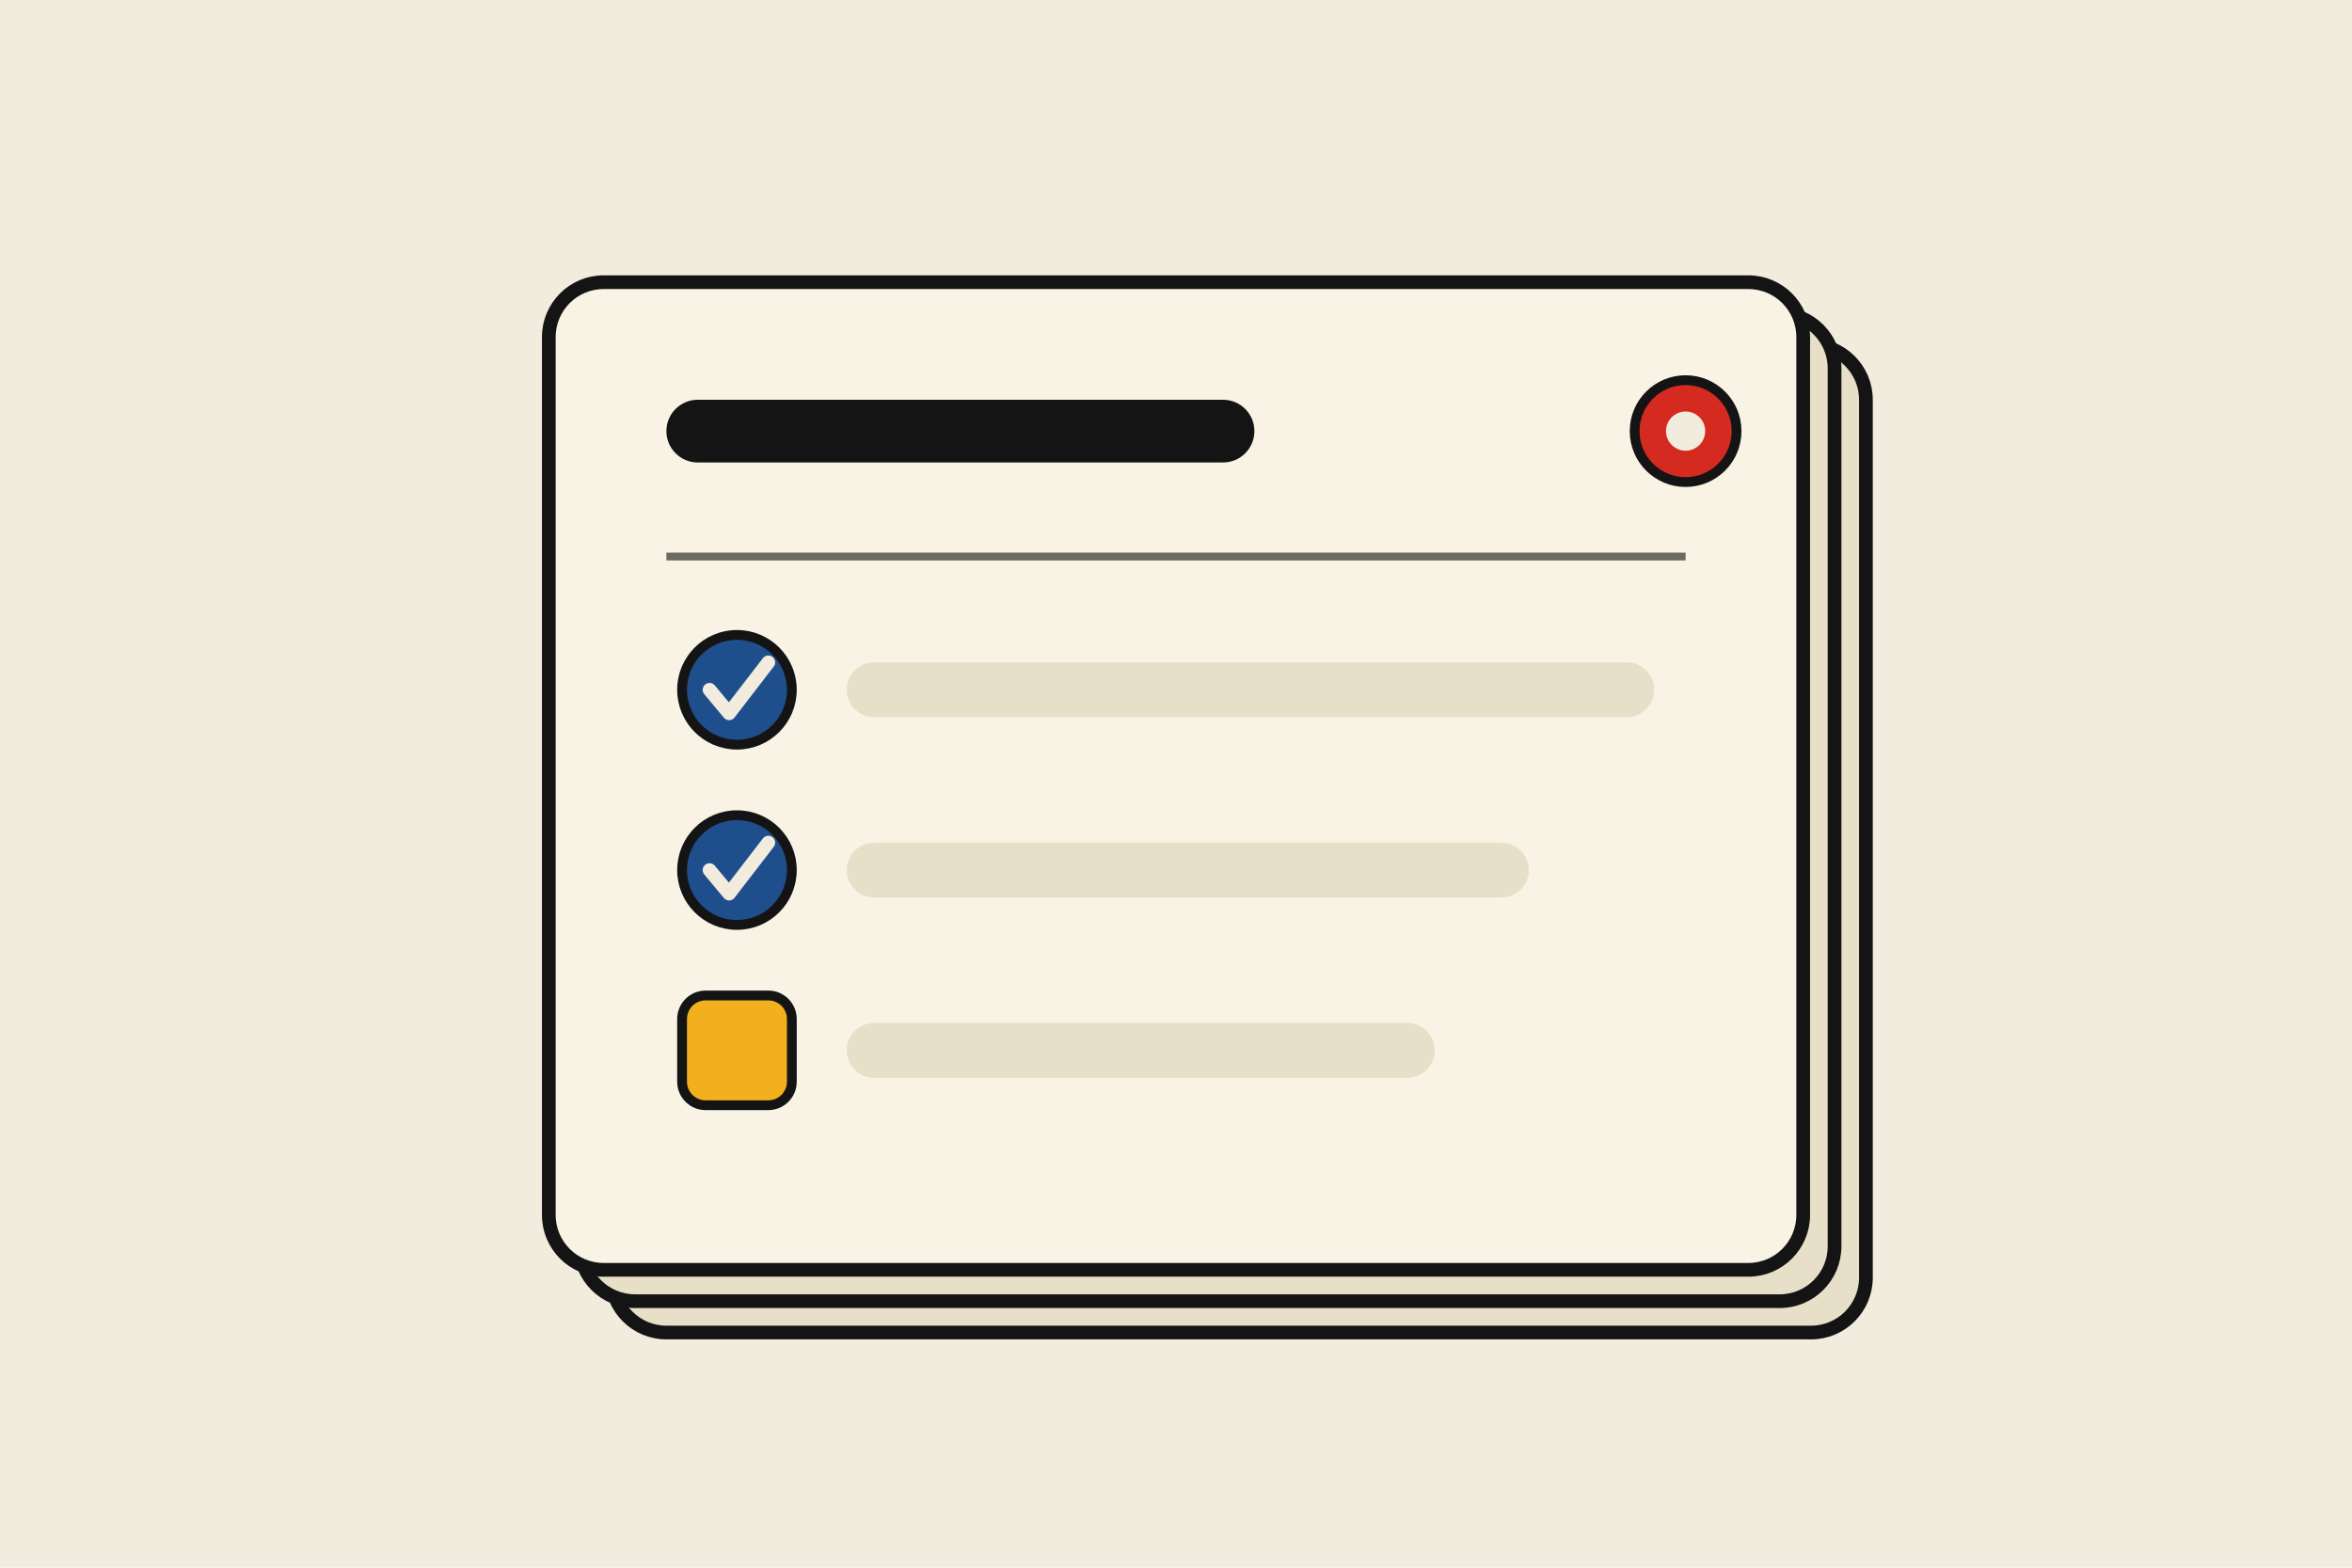
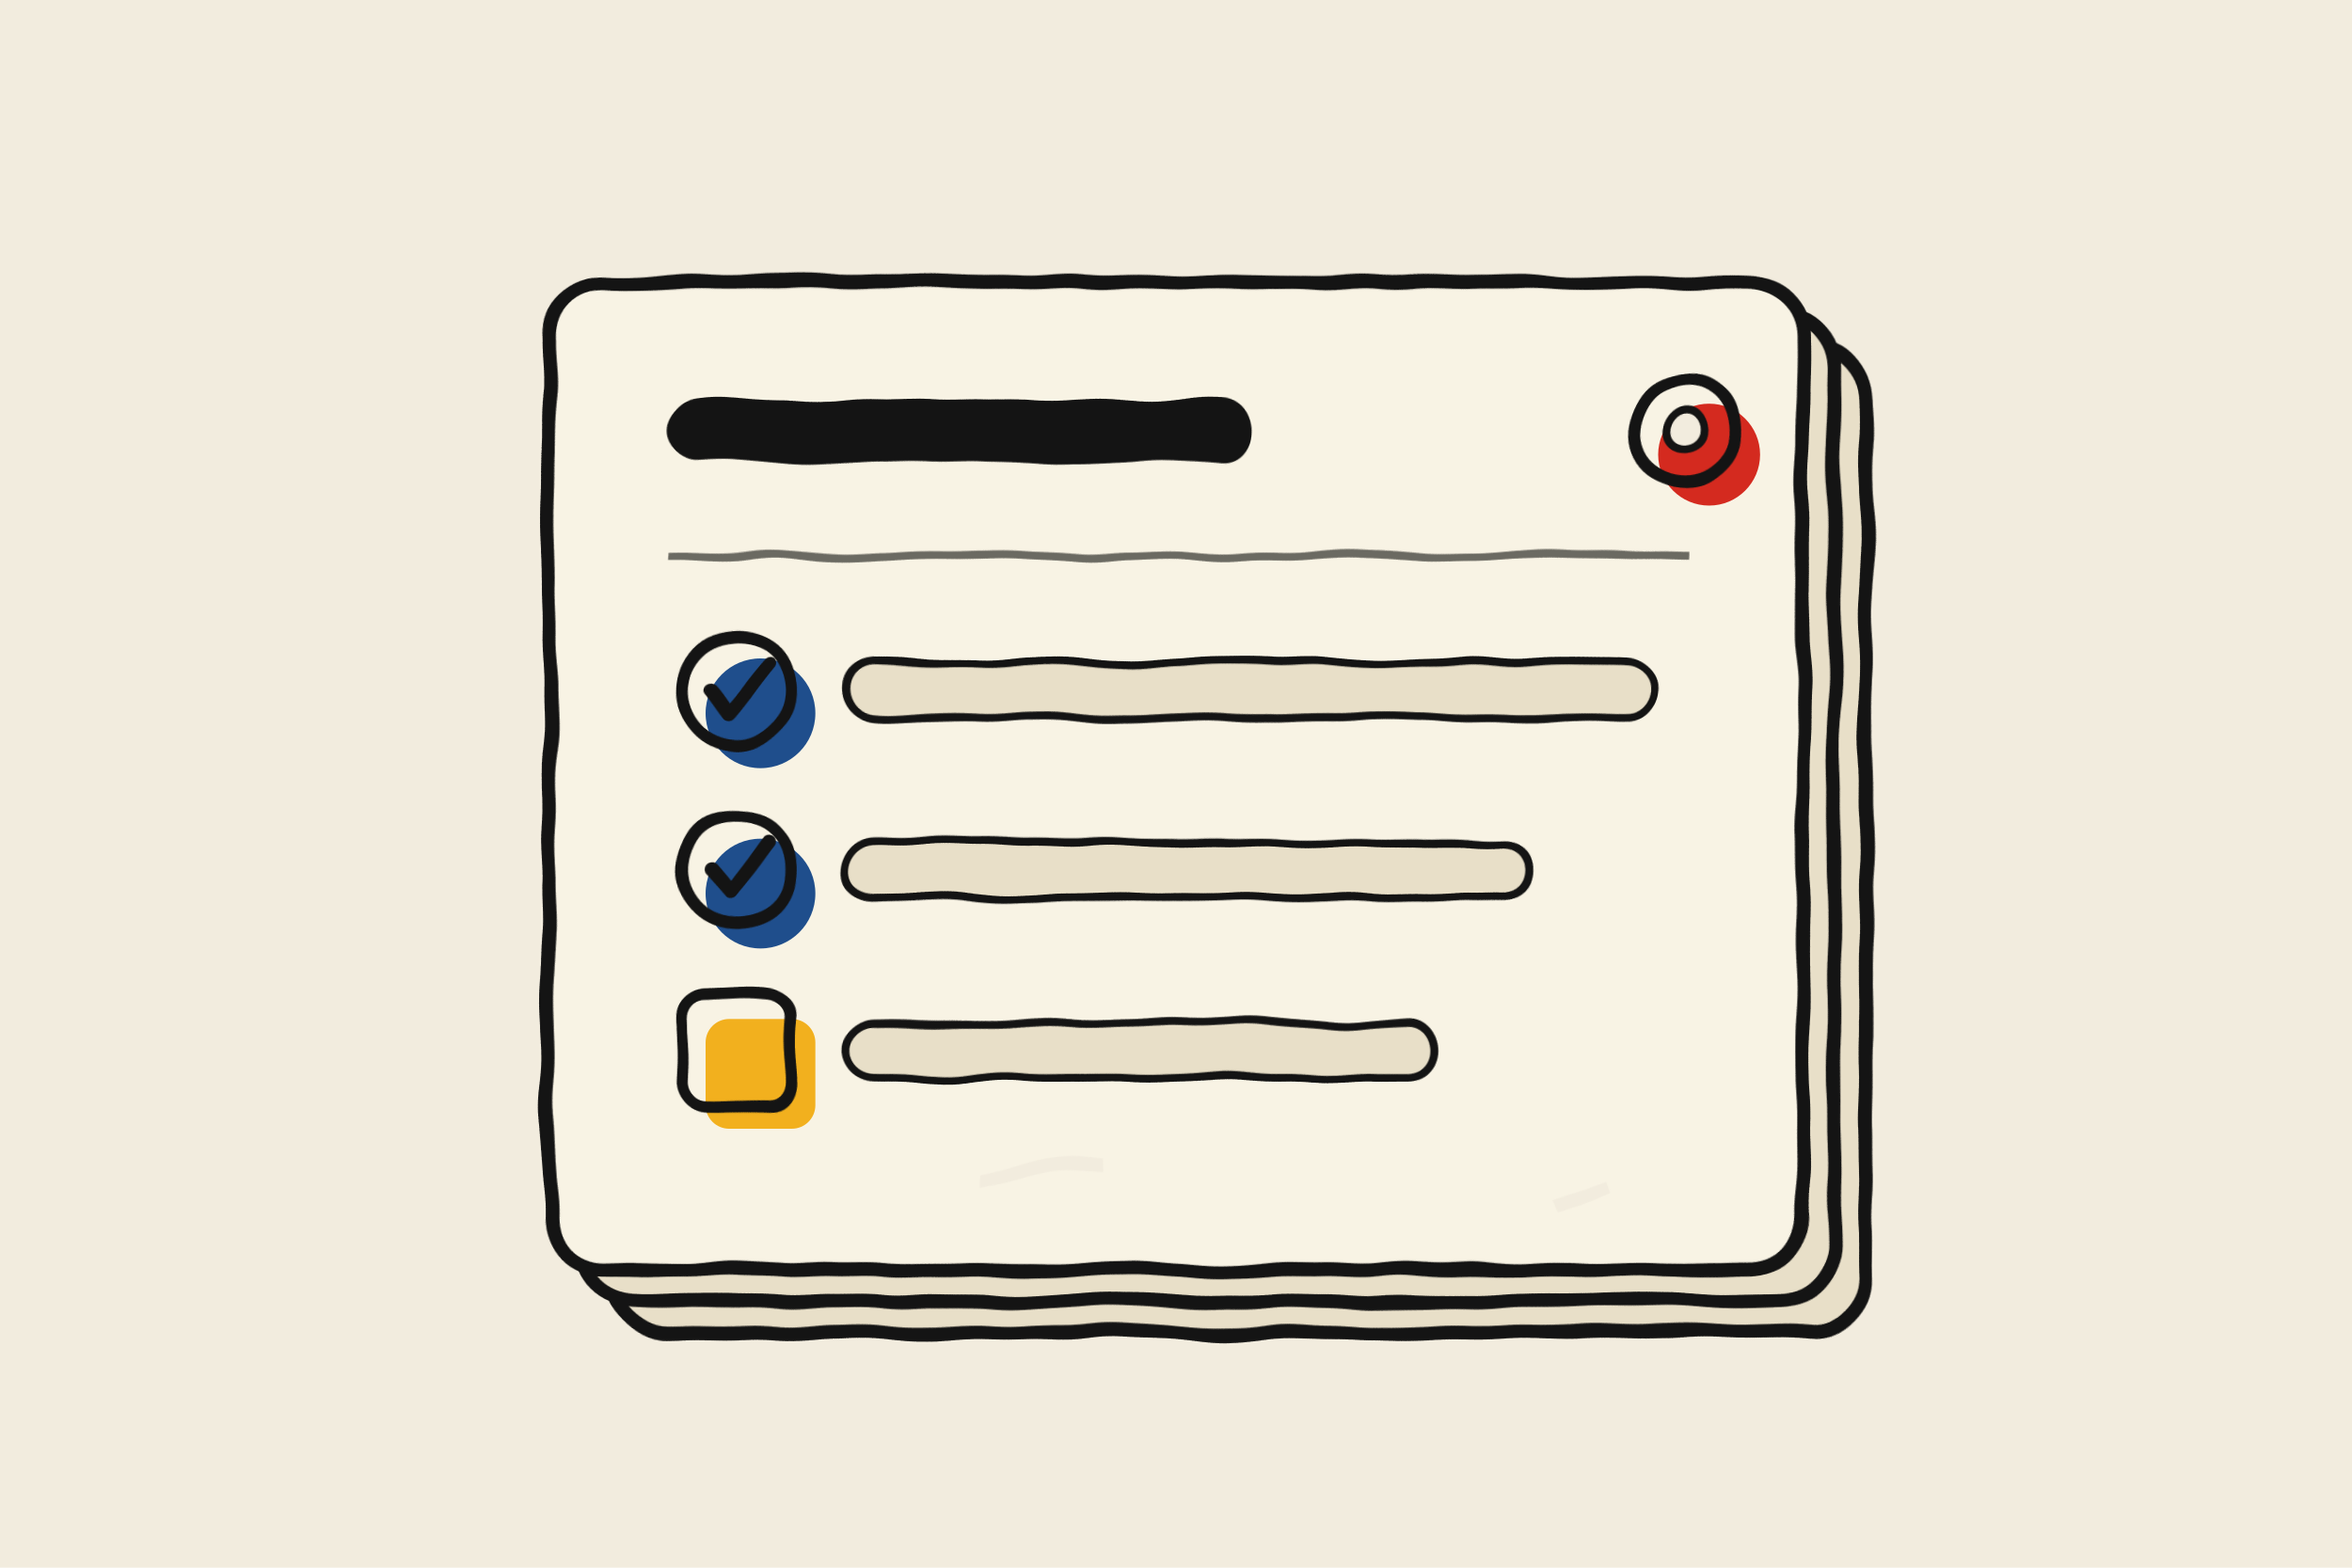
<svg xmlns="http://www.w3.org/2000/svg" viewBox="0 0 600 400" role="img" aria-label="Bangers N Mash — test case management">
+   <defs>
+     <filter id="bm-ink" x="-8%" y="-8%" width="116%" height="116%">
+       <feTurbulence type="fractalNoise" baseFrequency="0.04" numOctaves="2" seed="29" result="n" />
+       <feDisplacementMap in="SourceGraphic" in2="n" scale="3" xChannelSelector="R" yChannelSelector="G" />
+     </filter>
+   </defs>
  <rect x="0" y="0" width="600" height="400" fill="#F2ECDE" />
-   <rect x="156" y="88" width="320" height="252" rx="14" fill="#E8DFC8" stroke="#141414" stroke-width="3.5" />
-   <rect x="148" y="80" width="320" height="252" rx="14" fill="#E8DFC8" stroke="#141414" stroke-width="3.5" />
-   <rect x="140" y="72" width="320" height="252" rx="14" fill="#F8F3E4" stroke="#141414" stroke-width="3.5" />
-   <rect x="170" y="102" width="150" height="16" rx="8" fill="#141414" />
-   <circle cx="430" cy="110" r="13" fill="#D42A1F" stroke="#141414" stroke-width="2.5" />
-   <circle cx="430" cy="110" r="5" fill="#F2ECDE" />
-   <line x1="170" y1="142" x2="430" y2="142" stroke="#6B6A62" stroke-width="2" />
-   <circle cx="188" cy="176" r="14" fill="#1F4E8C" stroke="#141414" stroke-width="2.5" />
-   <path d="M181 176 L186 182 L196 169" fill="none" stroke="#F2ECDE" stroke-width="3.5" stroke-linecap="round" stroke-linejoin="round" />
-   <rect x="216" y="169" width="206" height="14" rx="7" fill="#E8DFC8" />
-   <circle cx="188" cy="222" r="14" fill="#1F4E8C" stroke="#141414" stroke-width="2.5" />
-   <path d="M181 222 L186 228 L196 215" fill="none" stroke="#F2ECDE" stroke-width="3.5" stroke-linecap="round" stroke-linejoin="round" />
-   <rect x="216" y="215" width="174" height="14" rx="7" fill="#E8DFC8" />
-   <rect x="174" y="254" width="28" height="28" rx="6" fill="#F2B01E" stroke="#141414" stroke-width="2.5" />
-   <rect x="216" y="261" width="150" height="14" rx="7" fill="#E8DFC8" />
+   <g filter="url(#bm-ink)">
+     <rect x="156" y="88" width="320" height="252" rx="14" fill="#E8DFC8" stroke="#141414" stroke-width="3.5" />
+     <rect x="148" y="80" width="320" height="252" rx="14" fill="#E8DFC8" stroke="#141414" stroke-width="3.5" />
+     <rect x="140" y="72" width="320" height="252" rx="14" fill="#F8F3E4" stroke="#141414" stroke-width="3.5" />
+     <rect x="170" y="102" width="150" height="16" rx="8" fill="#141414" />
+     <line x1="170" y1="142" x2="430" y2="142" stroke="#6B6A62" stroke-width="2" />
+     <rect x="216" y="169" width="206" height="14" rx="7" fill="#E8DFC8" stroke="#141414" stroke-width="2" />
+     <rect x="216" y="215" width="174" height="14" rx="7" fill="#E8DFC8" stroke="#141414" stroke-width="2" />
+     <rect x="216" y="261" width="150" height="14" rx="7" fill="#E8DFC8" stroke="#141414" stroke-width="2" />
+   </g>
+   <g transform="translate(6, 6)">
+     <circle cx="188" cy="176" r="14" fill="#1F4E8C" />
+     <circle cx="188" cy="222" r="14" fill="#1F4E8C" />
+     <rect x="174" y="254" width="28" height="28" rx="6" fill="#F2B01E" />
+     <circle cx="430" cy="110" r="13" fill="#D42A1F" />
+   </g>
+   <g filter="url(#bm-ink)">
+     <circle cx="430" cy="110" r="13" fill="none" stroke="#141414" stroke-width="3" />
+     <circle cx="430" cy="110" r="5" fill="#F2ECDE" stroke="#141414" stroke-width="2" />
+     <circle cx="188" cy="176" r="14" fill="none" stroke="#141414" stroke-width="3" />
+     <path d="M181 176 L186 182 L196 169" fill="none" stroke="#141414" stroke-width="3.5" stroke-linecap="round" stroke-linejoin="round" />
+     <circle cx="188" cy="222" r="14" fill="none" stroke="#141414" stroke-width="3" />
+     <path d="M181 222 L186 228 L196 215" fill="none" stroke="#141414" stroke-width="3.5" stroke-linecap="round" stroke-linejoin="round" />
+     <rect x="174" y="254" width="28" height="28" rx="6" fill="none" stroke="#141414" stroke-width="3" />
+     <g fill="#F2ECDE">
+       <path d="M 250 300 q 16 -6 32 -4 l 0 3 q -16 -1 -32 4 z" />
+       <path d="M 396 306 l 13 -5 l 1 3 l -13 5 z" />
+     </g>
+   </g>
</svg>
